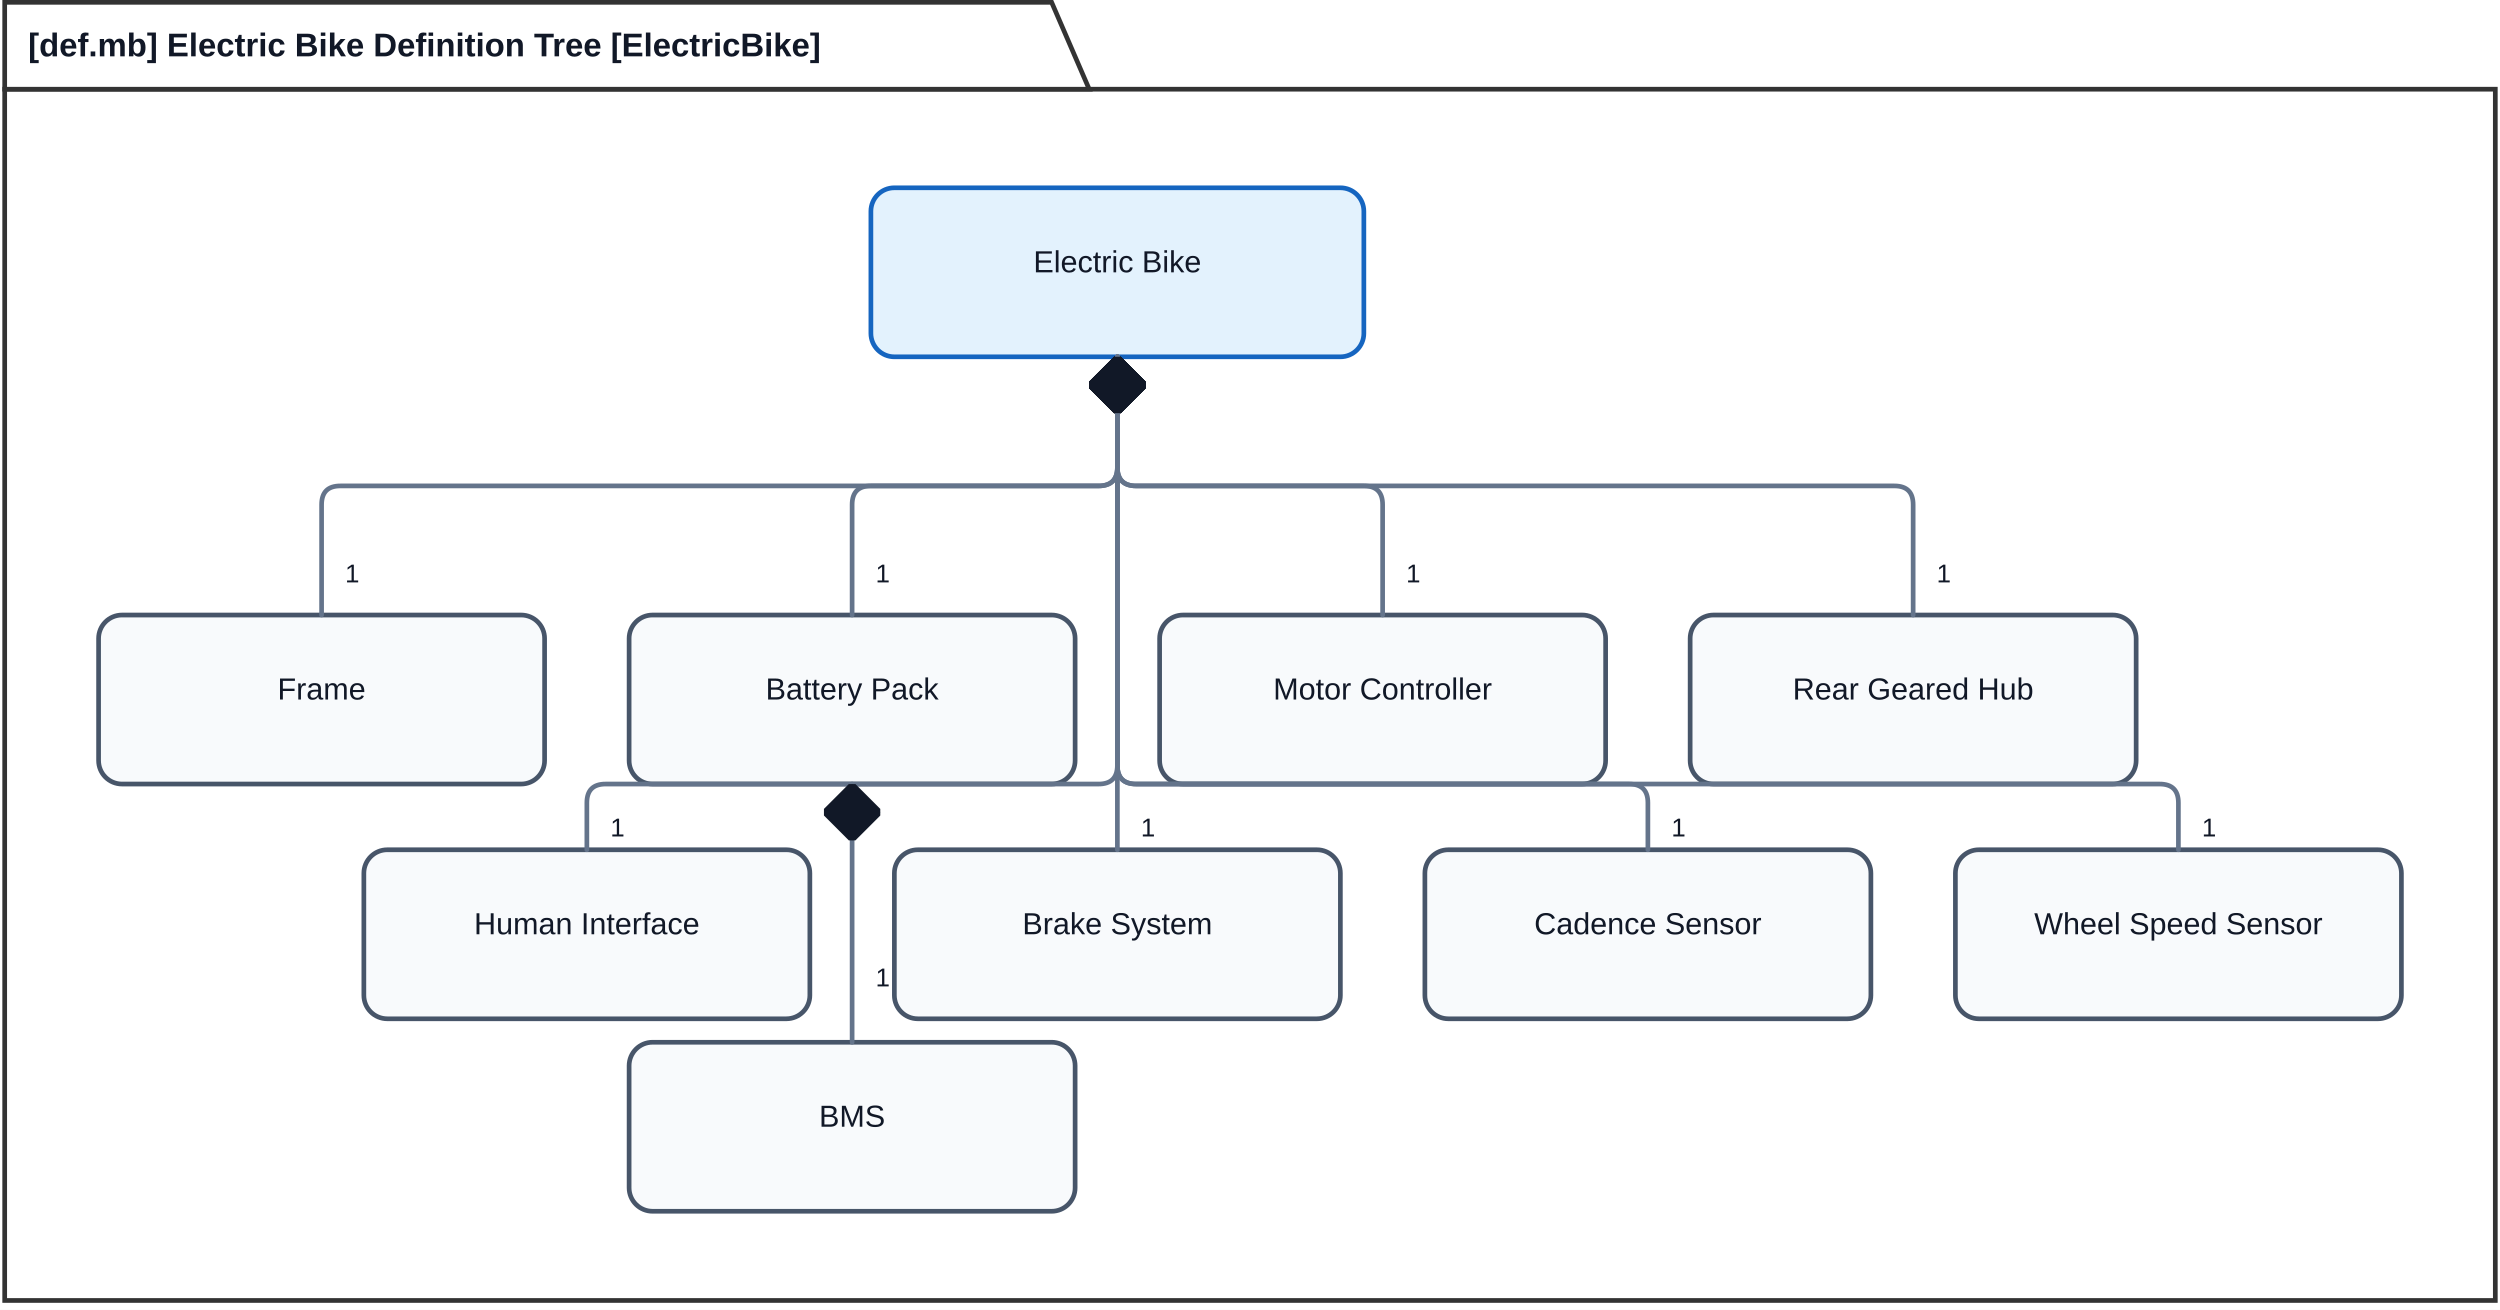
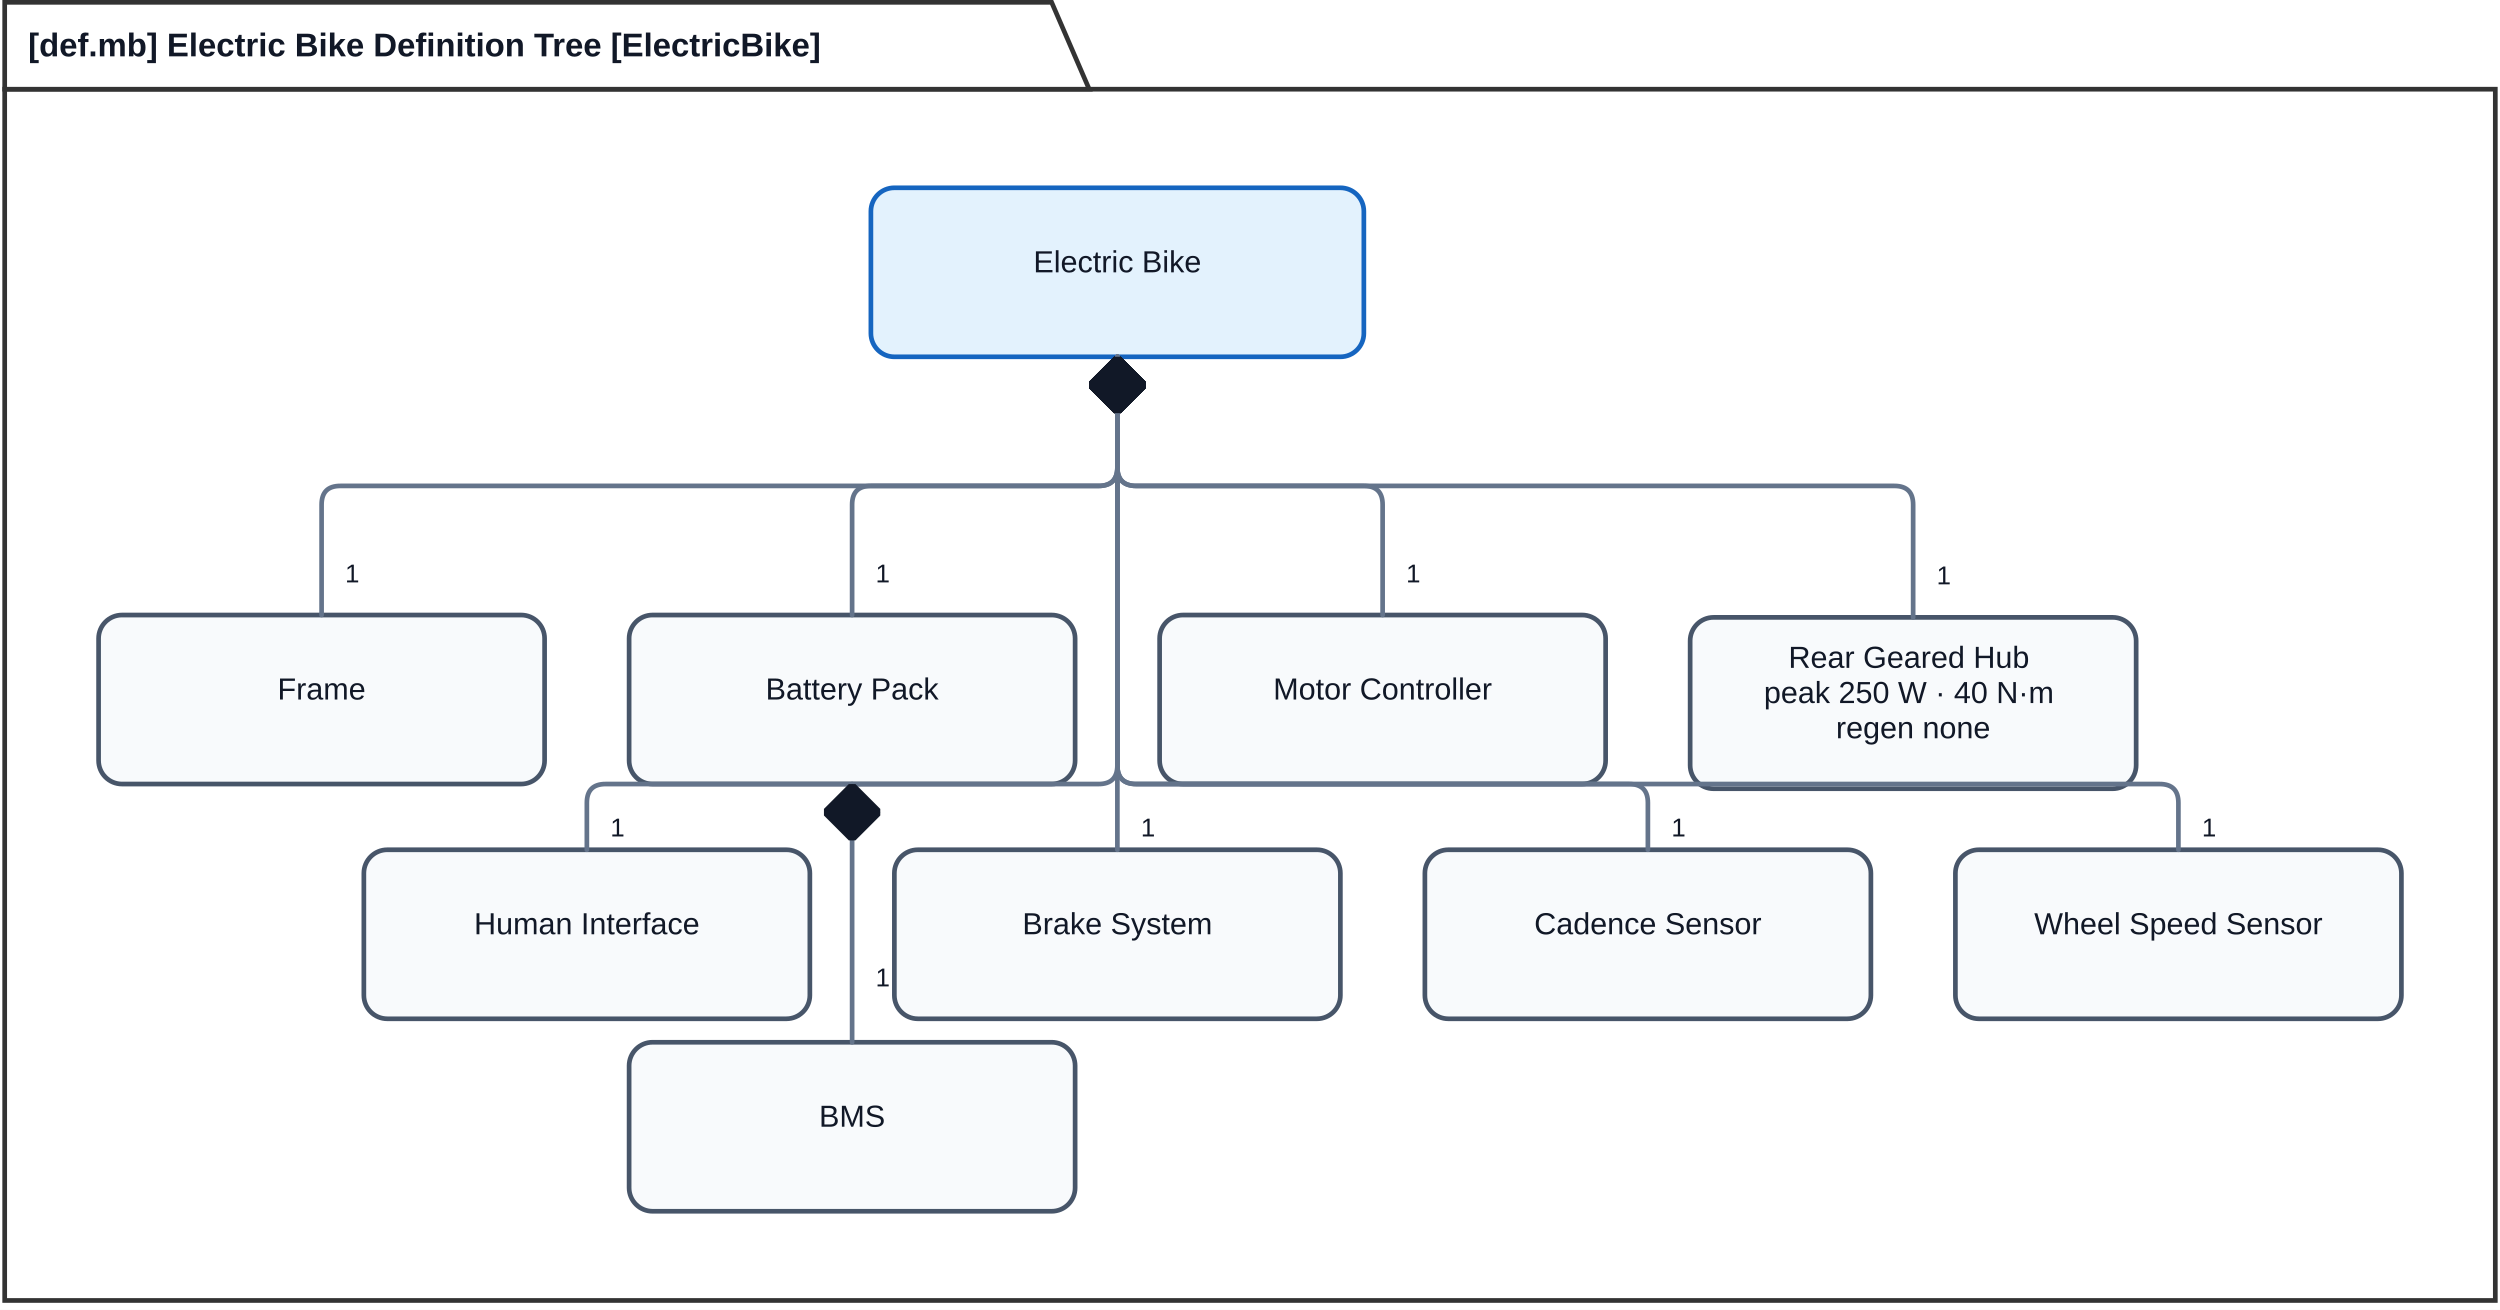
<svg xmlns="http://www.w3.org/2000/svg" width="1065" height="558" viewBox="0 0 1065 558">
  <defs>
    <style>text{font-family:Arial,Helvetica,sans-serif;fill:#111827}.label{font-size:13px}.small{font-size:11px}.header{font-size:14px;font-weight:600}</style>
    <marker id="arrow" markerWidth="8" markerHeight="6" refX="8" refY="3" orient="auto">
      <polygon points="0 0,8 3,0 6" fill="#1D4ED8" />
    </marker>
    <marker id="arrow-dark" markerWidth="8" markerHeight="6" refX="8" refY="3" orient="auto">
      <polygon points="0 0,8 3,0 6" fill="#334155" />
    </marker>
    <marker id="composition" markerWidth="12" markerHeight="12" refX="0" refY="6" orient="auto" markerUnits="strokeWidth">
      <polygon points="0 6,6 0,12 6,6 12" fill="#111827" stroke="#111827" />
    </marker>
  </defs>
  <rect x="0" y="0" width="1065" height="558" fill="#FFFFFF" />
  <rect x="2" y="38" width="1061" height="516" fill="none" stroke="#333333" stroke-width="2" />
  <path d="M 2 1 H 448 L 464 38 H 2 Z" fill="#FFFFFF" stroke="#333333" stroke-width="2" />
  <text class="header" x="12" y="24">[def.mb] Electric Bike Definition Tree [ElectricBike]</text>
  <rect x="2" y="38" width="1061" height="518" fill="none" stroke="#333333" stroke-width="0" />
  <g transform="translate(2,40)">
    <rect id="bike" x="369" y="40" width="210" height="72" rx="10" fill="#E3F2FD" stroke="#1565C0" stroke-width="2" />
    <text class="label" text-anchor="middle" x="474" y="76">Electric Bike</text>
    <rect id="frame" x="40" y="222" width="190" height="72" rx="10" fill="#F8FAFC" stroke="#475569" stroke-width="2" />
    <text class="label" text-anchor="middle" x="135" y="258">Frame</text>
    <rect id="batteryPack" x="266" y="222" width="190" height="72" rx="10" fill="#F8FAFC" stroke="#475569" stroke-width="2" />
    <text class="label" text-anchor="middle" x="361" y="258">Battery Pack</text>
    <rect id="bms" x="266" y="404" width="190" height="72" rx="10" fill="#F8FAFC" stroke="#475569" stroke-width="2" />
    <text class="label" text-anchor="middle" x="361" y="440">BMS</text>
    <rect id="motorController" x="492" y="222" width="190" height="72" rx="10" fill="#F8FAFC" stroke="#475569" stroke-width="2" />
    <text class="label" text-anchor="middle" x="587" y="258">Motor Controller</text>
-     <rect id="hubMotor" x="718" y="222" width="190" height="72" rx="10" fill="#F8FAFC" stroke="#475569" stroke-width="2" />
-     <text class="label" text-anchor="middle" x="813" y="258">Rear Geared Hub</text>
+     <rect id="hubMotor" x="718" y="223" width="190" height="73" rx="10" fill="#F8FAFC" stroke="#475569" stroke-width="2" />
+     <text class="label" text-anchor="middle">
+       <tspan x="813" y="244.5">Rear Geared Hub</tspan>
+       <tspan x="813" dy="15">peak 250 W · 40 N·m</tspan>
+       <tspan x="813" dy="15">regen none</tspan>
+     </text>
    <rect id="humanInterface" x="153" y="322" width="190" height="72" rx="10" fill="#F8FAFC" stroke="#475569" stroke-width="2" />
    <text class="label" text-anchor="middle" x="248" y="358">Human Interface</text>
    <rect id="brakeSystem" x="379" y="322" width="190" height="72" rx="10" fill="#F8FAFC" stroke="#475569" stroke-width="2" />
    <text class="label" text-anchor="middle" x="474" y="358">Brake System</text>
    <rect id="cadenceSensor" x="605" y="322" width="190" height="72" rx="10" fill="#F8FAFC" stroke="#475569" stroke-width="2" />
    <text class="label" text-anchor="middle" x="700" y="358">Cadence Sensor</text>
    <rect id="wheelSpeedSensor" x="831" y="322" width="190" height="72" rx="10" fill="#F8FAFC" stroke="#475569" stroke-width="2" />
    <text class="label" text-anchor="middle" x="926" y="358">Wheel Speed Sensor</text>
    <path d="M 474,112 L 474,159 Q 474,167 466,167 L 143,167 Q 135,167 135,175 L 135,222" fill="none" stroke="#64748B" stroke-width="2" stroke-linejoin="round" stroke-linecap="round" marker-start="url(#composition)" />
    <path d="M 474,112 L 474,159 Q 474,167 466,167 L 369,167 Q 361,167 361,175 L 361,222" fill="none" stroke="#64748B" stroke-width="2" stroke-linejoin="round" stroke-linecap="round" marker-start="url(#composition)" />
    <path d="M 474,112 L 474,159 Q 474,167 482,167 L 579,167 Q 587,167 587,175 L 587,222" fill="none" stroke="#64748B" stroke-width="2" stroke-linejoin="round" stroke-linecap="round" marker-start="url(#composition)" />
-     <path d="M 474,112 L 474,159 Q 474,167 482,167 L 805,167 Q 813,167 813,175 L 813,222" fill="none" stroke="#64748B" stroke-width="2" stroke-linejoin="round" stroke-linecap="round" marker-start="url(#composition)" />
+     <path d="M 474,112 L 474,159 Q 474,167 482,167 L 805,167 Q 813,167 813,175 L 813,223" fill="none" stroke="#64748B" stroke-width="2" stroke-linejoin="round" stroke-linecap="round" marker-start="url(#composition)" />
    <path d="M 474,112 L 474,286 Q 474,294 466,294 L 256,294 Q 248,294 248,302 L 248,322" fill="none" stroke="#64748B" stroke-width="2" stroke-linejoin="round" stroke-linecap="round" marker-start="url(#composition)" />
    <path d="M 474,112 L 474,294 L 474,322" fill="none" stroke="#64748B" stroke-width="2" stroke-linejoin="round" stroke-linecap="round" marker-start="url(#composition)" />
    <path d="M 474,112 L 474,286 Q 474,294 482,294 L 692,294 Q 700,294 700,302 L 700,322" fill="none" stroke="#64748B" stroke-width="2" stroke-linejoin="round" stroke-linecap="round" marker-start="url(#composition)" />
    <path d="M 474,112 L 474,286 Q 474,294 482,294 L 918,294 Q 926,294 926,302 L 926,322" fill="none" stroke="#64748B" stroke-width="2" stroke-linejoin="round" stroke-linecap="round" marker-start="url(#composition)" />
    <path d="M 361,294 L 361,404" fill="none" stroke="#64748B" stroke-width="2" stroke-linejoin="round" stroke-linecap="round" marker-start="url(#composition)" />
    <text class="small" x="145" y="208.1">1</text>
    <text class="small" x="371" y="208.1">1</text>
    <text class="small" x="597" y="208.1">1</text>
-     <text class="small" x="823" y="208.1">1</text>
+     <text class="small" x="823" y="208.92">1</text>
    <text class="small" x="258" y="316.32">1</text>
    <text class="small" x="484" y="316.32">1</text>
    <text class="small" x="710" y="316.32">1</text>
    <text class="small" x="936" y="316.32">1</text>
    <text class="small" x="371" y="380.2">1</text>
  </g>
</svg>
